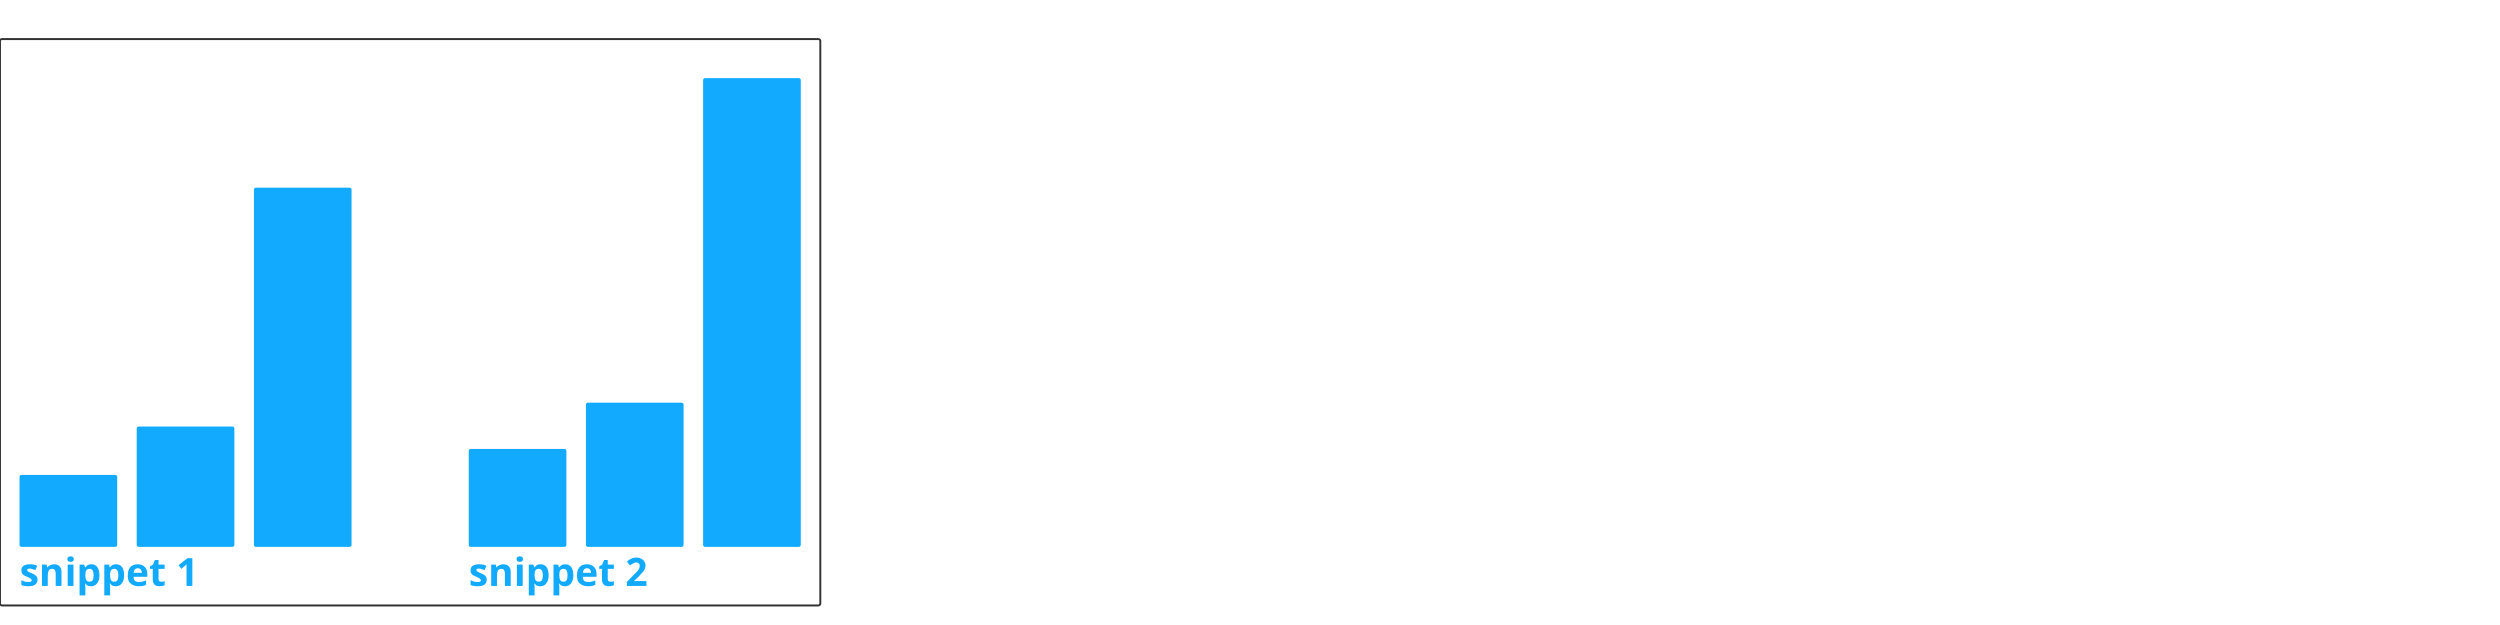
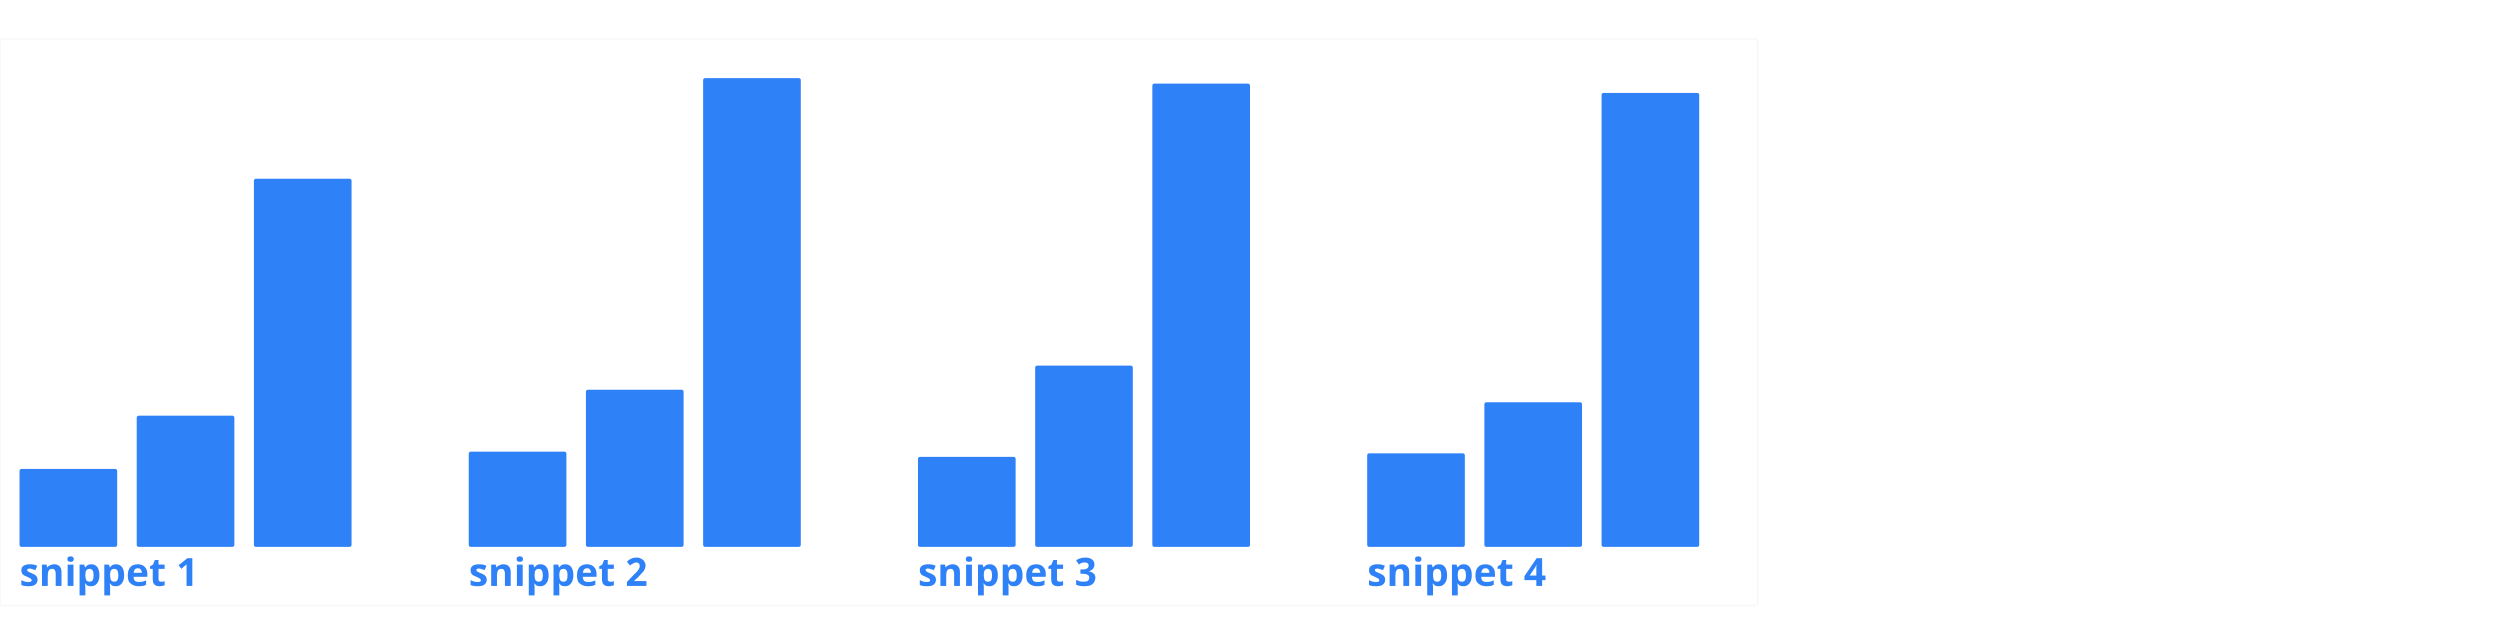
<svg xmlns="http://www.w3.org/2000/svg" class="chart" viewBox="0 0 128 32">
  <style>
    .chart .bg {
      fill: #eee5;
    }
    .chart .w {
      fill: none;
      stroke: #eee5;
-       stroke: #333;
      stroke-width: 0.1;
    }
    .chart .c {
-       fill: #1af;
+       fill: #2f81f7;
    }
    .chart .t {
      font-size: 2px;
      font-weight: bold;
-       fill: #1af;
+       fill: #2f81f7;
      font-family: -apple-system, BlinkMacSystemFont, "Segoe UI", "Noto Sans", Helvetica, Arial, sans-serif, "Apple Color Emoji", "Segoe UI Emoji";
    }
    .chart path {
      fill: none;
-       stroke: #1af;
+       stroke: #2f81f7;
      stroke-linejoin: round;
      stroke-linecap: round;
    }
  </style>
-   <rect class="w" x="0" y="2" width="42" height="29" rx="0.1" />
+   <rect class="w" x="0" y="2" width="90" height="29" rx="0.1" />
  <text x="1" y="30" class="t">snippet 1</text>
-   <rect class="c" x="1" y="24.315" height="3.685" width="5" rx="0.1" />
-   <rect class="c" x="7" y="21.838" height="6.162" width="5" rx="0.1" />
-   <rect class="c" x="13" y="9.61" height="18.39" width="5" rx="0.1" />
+   <rect class="c" x="1" y="24.009" height="3.991" width="5" rx="0.1" />
+   <rect class="c" x="7" y="21.283" height="6.717" width="5" rx="0.1" />
+   <rect class="c" x="13" y="9.152" height="18.848" width="5" rx="0.1" />
  <text x="24" y="30" class="t">snippet 2</text>
-   <rect class="c" x="24" y="22.985" height="5.015" width="5" rx="0.1" />
-   <rect class="c" x="30" y="20.616" height="7.384" width="5" rx="0.1" />
+   <rect class="c" x="24" y="23.126" height="4.874" width="5" rx="0.1" />
+   <rect class="c" x="30" y="19.953" height="8.047" width="5" rx="0.1" />
  <rect class="c" x="36" y="4" height="24" width="5" rx="0.1" />
+   <text x="47" y="30" class="t">snippet 3</text>
+   <rect class="c" x="47" y="23.393" height="4.607" width="5" rx="0.1" />
+   <rect class="c" x="53" y="18.719" height="9.281" width="5" rx="0.1" />
+   <rect class="c" x="59" y="4.282" height="23.718" width="5" rx="0.1" />
+   <text x="70" y="30" class="t">snippet 4</text>
+   <rect class="c" x="70" y="23.211" height="4.789" width="5" rx="0.1" />
+   <rect class="c" x="76" y="20.597" height="7.403" width="5" rx="0.1" />
+   <rect class="c" x="82" y="4.757" height="23.243" width="5" rx="0.1" />
</svg>
